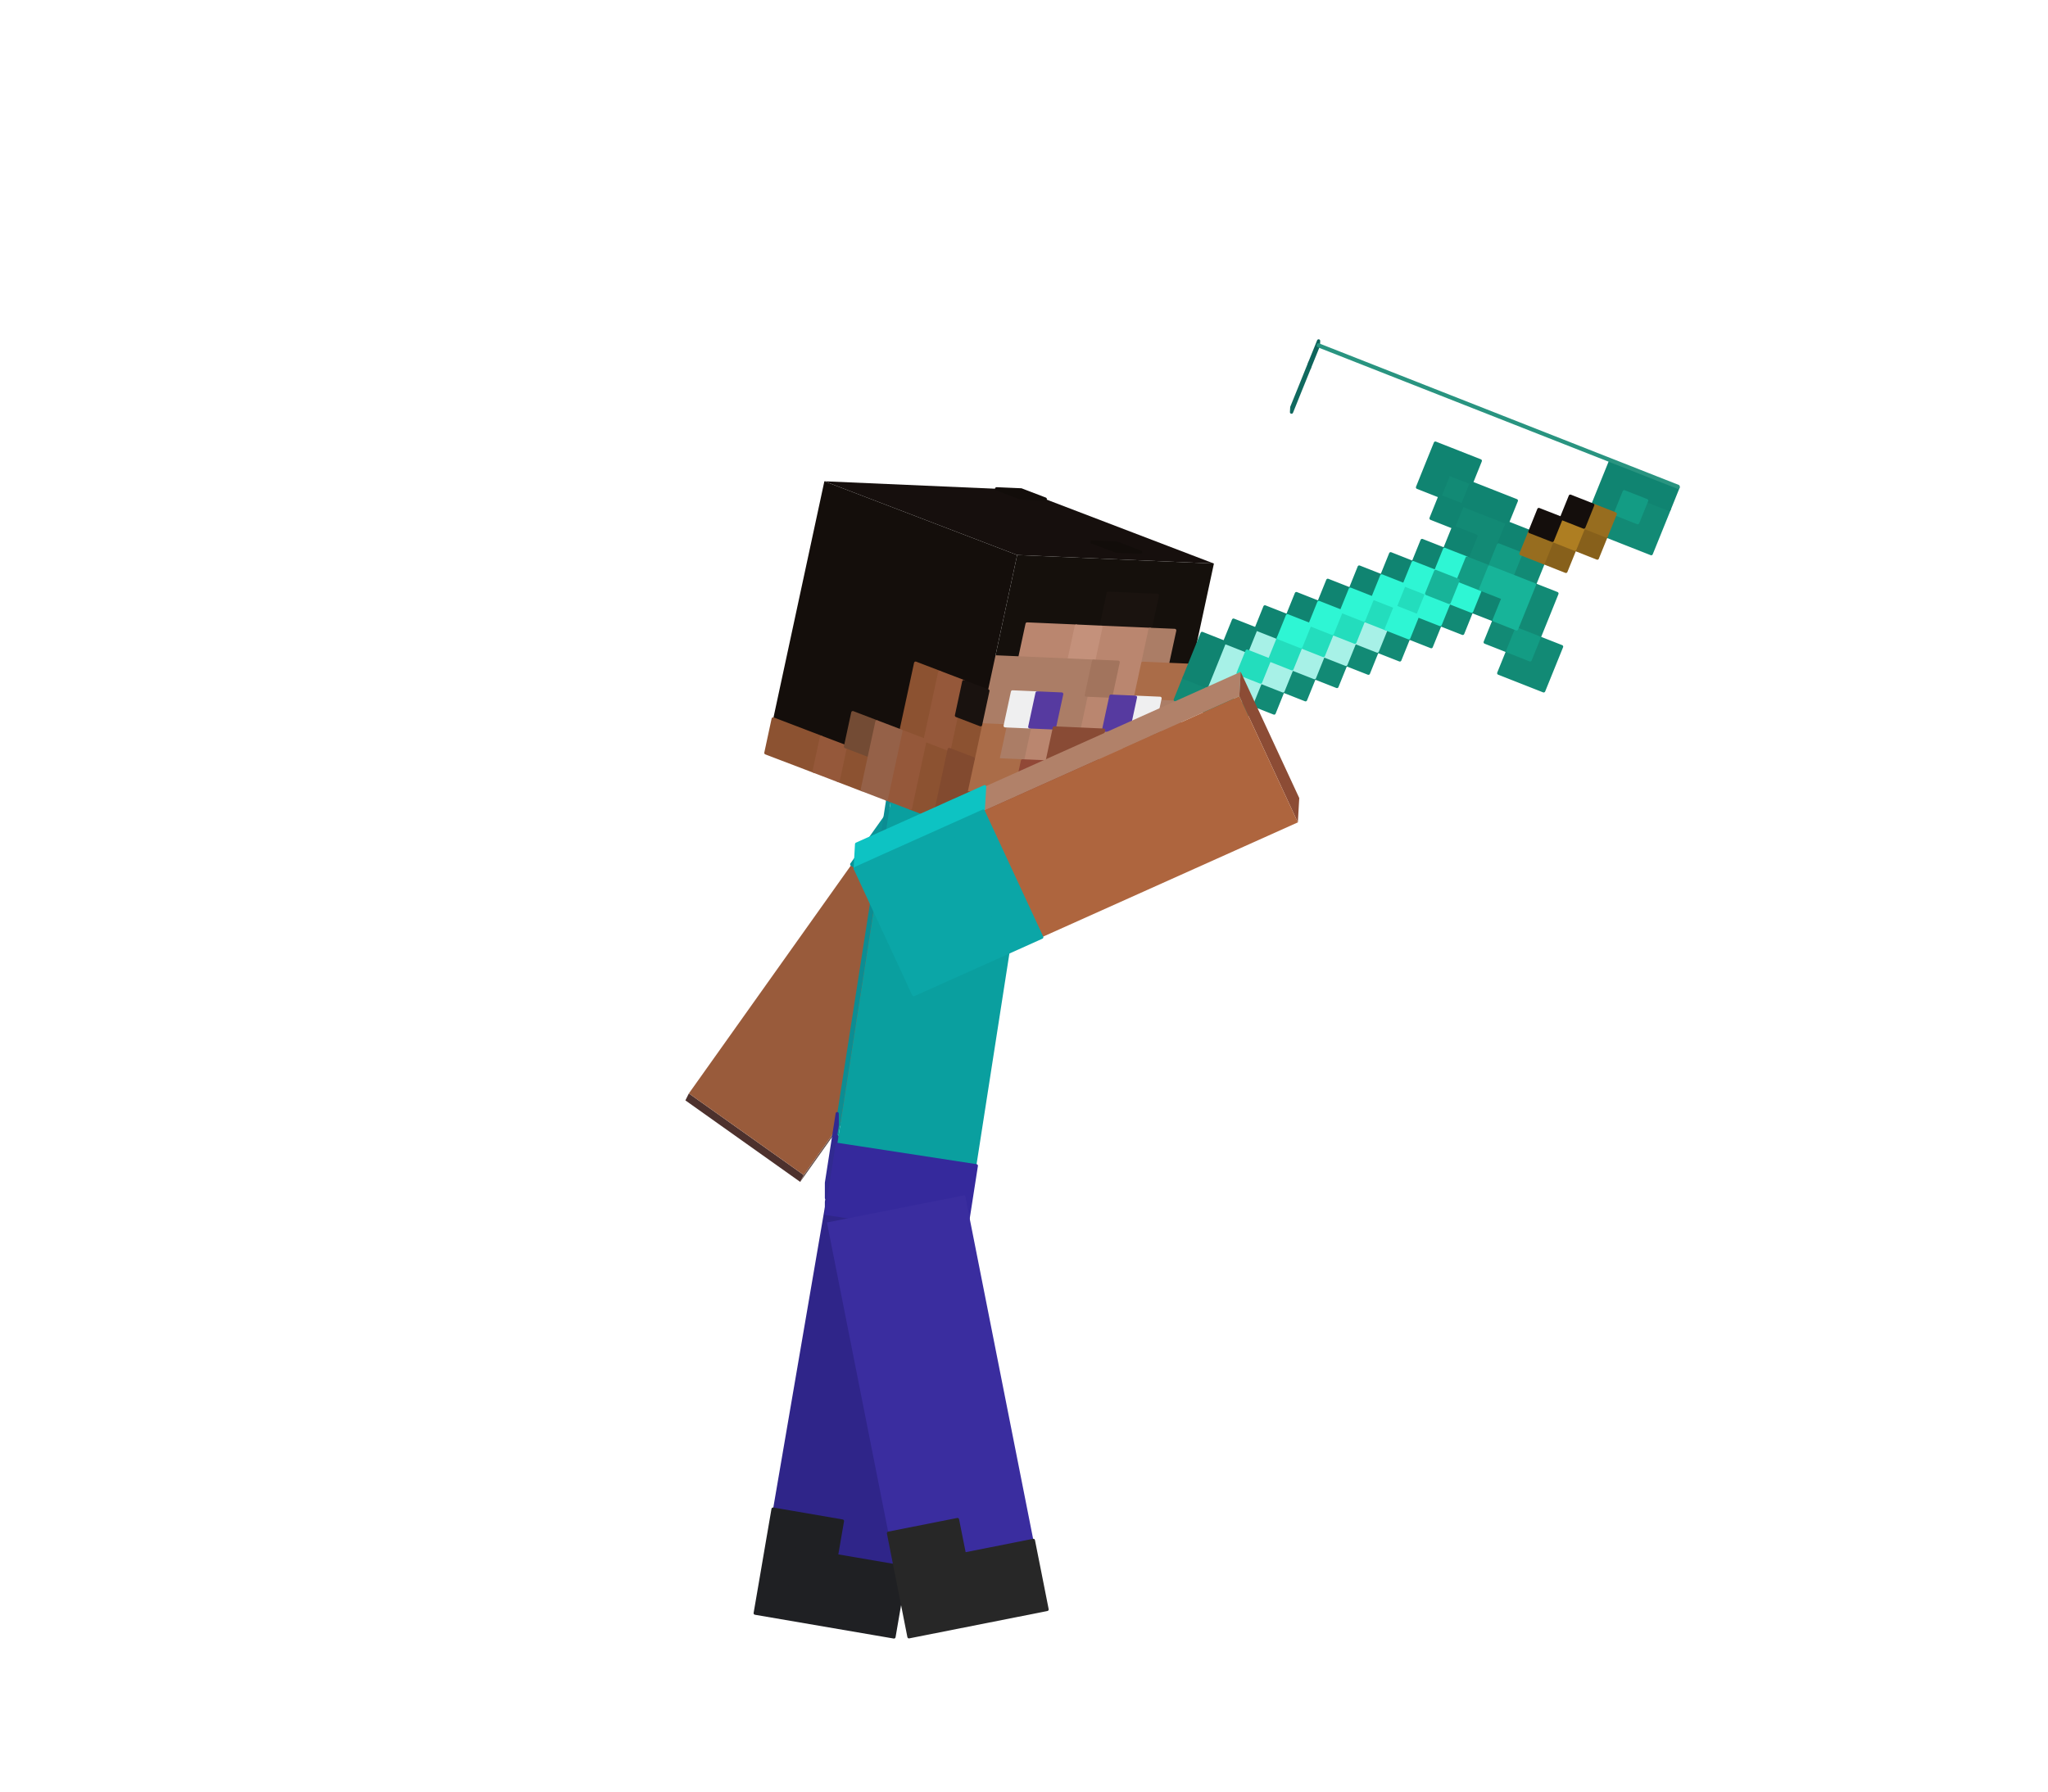
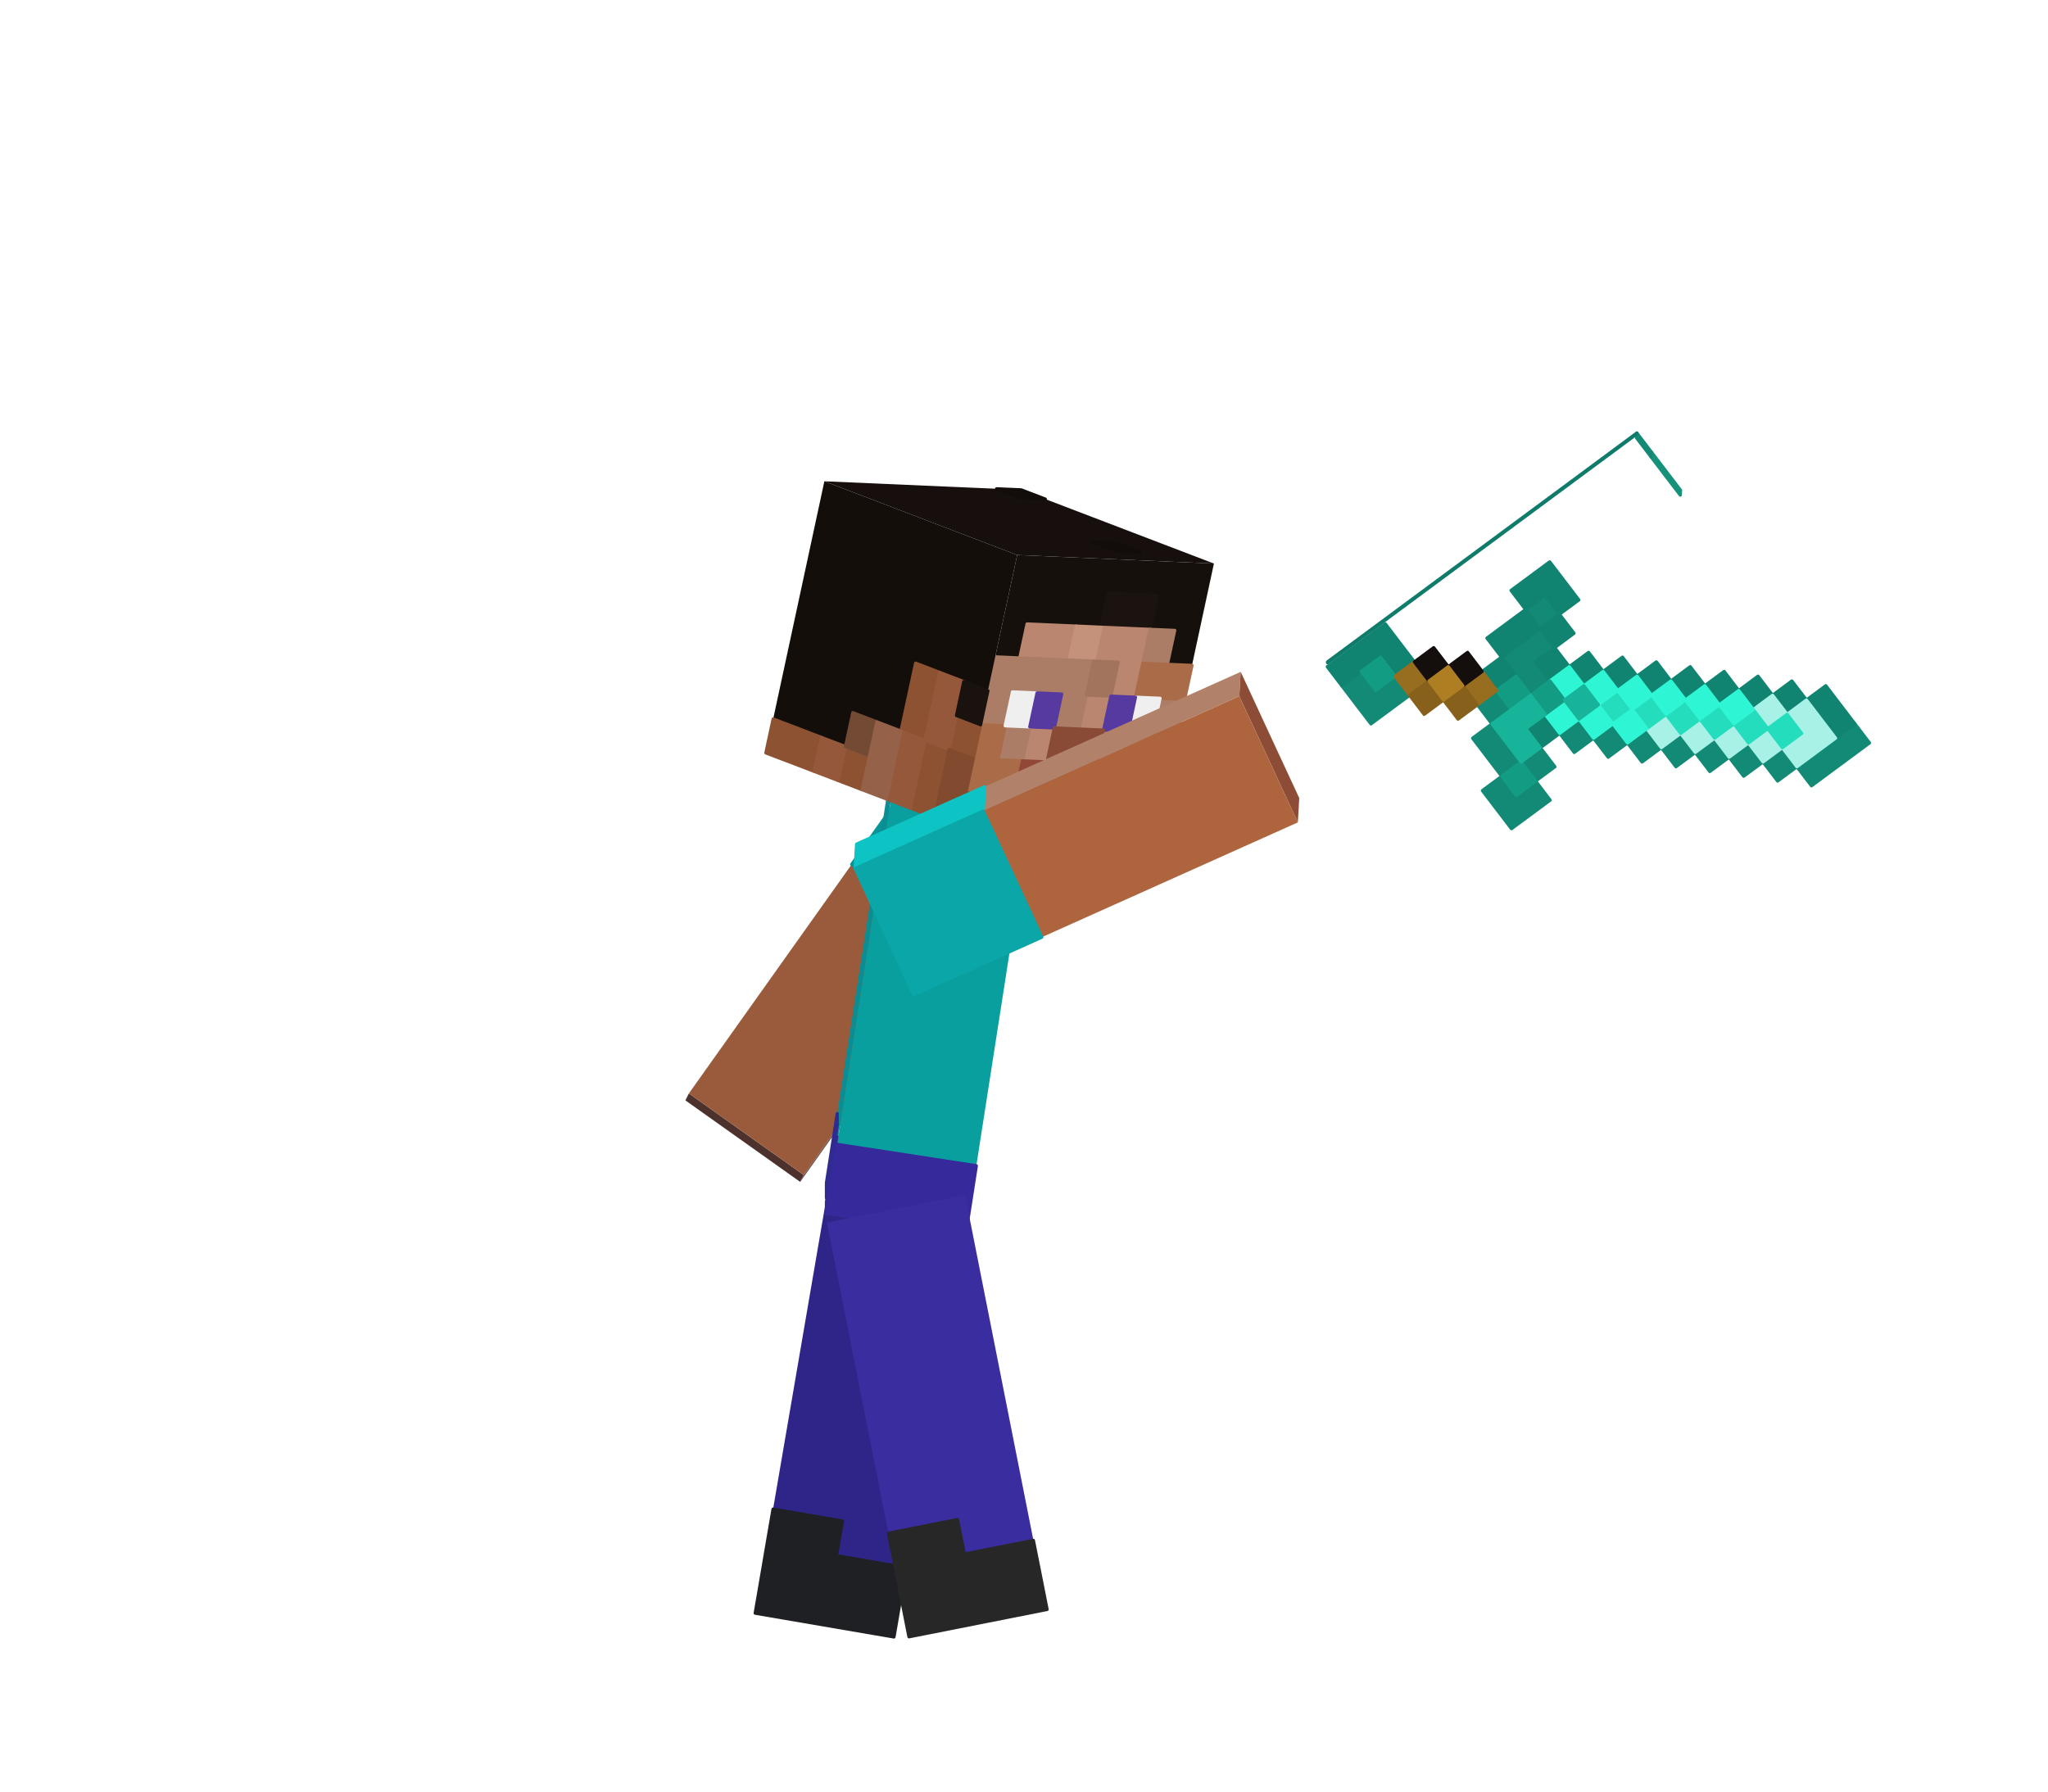
<svg xmlns="http://www.w3.org/2000/svg" viewBox="0 0 384 336" width="384" height="336" role="img" aria-labelledby="swing-4-title">
  <g id="steve">
    <g id="arm-left" aria-label="Left arm">
      <g class="face" data-face="front">
        <path fill="#69524d" d="M196.5 155.89L195.85 157.19L150.04 221.66L150.69 220.36Z" />
        <path fill="#0c7780" stroke="#0c7780" stroke-width=".6" stroke-linejoin="round" d="M196.5 155.89L195.85 157.19L192.04 162.57L192.68 161.27ZM192.68 161.27L192.04 162.57L188.22 167.94L188.86 166.64ZM188.86 166.64L188.22 167.94L184.4 173.31L185.05 172.01ZM185.05 172.01L184.4 173.31L180.58 178.68L181.23 177.38Z" />
      </g>
      <g class="face" data-face="bottom">
        <path fill="#4d312d" d="M150.69 220.36L150.04 221.66L128.51 206.37L129.16 205.07Z" />
      </g>
      <g class="face" data-face="nx">
        <path fill="#995b3b" d="M174.97 140.61L196.5 155.89L150.69 220.36L129.16 205.07Z" />
        <path fill="#0b9497" stroke="#0b9497" stroke-width=".6" stroke-linejoin="round" d="M174.97 140.61L196.5 155.89L192.68 161.27L171.16 145.98ZM171.16 145.98L192.68 161.27L188.86 166.64L167.34 151.35ZM167.34 151.35L188.86 166.64L185.05 172.01L163.52 156.73ZM163.52 156.73L185.05 172.01L181.23 177.38L159.7 162.1Z" />
      </g>
    </g>
    <g id="leg-left" aria-label="Left leg">
      <g class="face" data-face="nx">
        <path fill="#2f2589" d="M154.99 224.48L181.01 228.94L167.62 307L141.6 302.54Z" />
        <path fill="#1f2023" stroke="#1f2023" stroke-width=".6" stroke-linejoin="round" d="M144.95 283.02L157.96 285.26L156.84 291.76L143.83 289.53ZM143.83 289.53L169.85 293.99L168.74 300.5L142.72 296.03ZM142.72 296.03L168.74 300.5L167.62 307L141.6 302.54Z" />
      </g>
    </g>
    <g id="torso" aria-label="Torso">
      <g class="face" data-face="back">
        <path fill="#0c8d93" d="M167.08 144.02L167.08 149.79L154.96 227.58L154.96 221.82Z" />
        <path fill="#312a91" stroke="#312a91" stroke-width=".6" stroke-linejoin="round" d="M156.98 208.85L156.98 211.02L155.97 217.5L155.97 215.34ZM156.98 213.18L156.98 214.62L155.97 221.1L155.97 219.66ZM155.97 215.34L155.97 218.22L154.96 224.7L154.96 221.82ZM155.97 218.94L155.97 221.1L154.96 227.58L154.96 225.42Z" />
      </g>
      <g class="face" data-face="top">
        <path fill="#a5623f" d="M167.08 149.79L167.08 144.02L193.16 148.04L193.16 153.8Z" />
        <path fill="#20dfdd" stroke="#20dfdd" stroke-width=".6" stroke-linejoin="round" d="M167.08 149.79L167.08 149.07L173.6 150.07L173.6 150.79ZM167.08 144.74L167.08 144.02L173.6 145.03L173.6 145.75ZM173.6 150.79L173.6 150.07L180.12 151.07L180.12 151.79ZM173.6 145.75L173.6 145.03L180.12 146.03L180.12 146.75ZM180.12 151.79L180.12 151.07L186.64 152.08L186.64 152.8ZM180.12 146.75L180.12 146.03L186.64 147.03L186.64 147.75ZM186.64 152.8L186.64 152.08L193.16 153.08L193.16 153.8ZM186.64 147.75L186.64 147.03L193.16 148.04L193.16 148.76Z" />
      </g>
      <g class="face" data-face="nx">
        <path fill="#0a9f9f" d="M167.08 149.79L193.16 153.8L181.04 231.6L154.96 227.58Z" />
        <path fill="#35299c" stroke="#35299c" stroke-width=".6" stroke-linejoin="round" d="M156.98 214.62L183.06 218.63L182.05 225.12L155.97 221.1ZM155.97 221.1L182.05 225.12L181.04 231.6L154.96 227.58Z" />
      </g>
    </g>
    <g id="head" aria-label="Head">
      <g class="face" data-face="top">
        <path fill="#160f0d" d="M154.57 90.26L191.47 91.87L227.61 105.69L190.72 104.09Z" />
        <path fill="#120d0a" stroke="#120d0a" stroke-width=".6" stroke-linejoin="round" d="M186.86 91.67L191.47 91.87L195.99 93.6L191.38 93.4ZM204.74 101.64L209.35 101.84L213.87 103.56L209.26 103.36Z" />
      </g>
      <g class="face" data-face="front">
        <path fill="#15100c" d="M190.72 104.09L227.61 105.69L216.64 156.63L179.74 155.02Z" />
        <path fill="#1a130f" stroke="#1a130f" stroke-width=".6" stroke-linejoin="round" d="M207.79 111.26L217.02 111.66L215.64 118.03L206.42 117.63Z" />
        <path fill="#ba866f" stroke="#ba866f" stroke-width=".6" stroke-linejoin="round" d="M192.58 117.02L201.81 117.42L200.44 123.79L191.21 123.39ZM206.42 117.63L215.64 118.03L214.27 124.39L205.05 123.99ZM209.66 124.19L214.27 124.39L212.9 130.76L208.29 130.56ZM203.68 130.36L208.29 130.56L206.92 136.93L202.31 136.73ZM193.08 136.32L197.69 136.52L196.32 142.89L191.71 142.69ZM206.92 136.93L211.53 137.13L210.16 143.49L205.55 143.29Z" />
        <path fill="#c4917b" stroke="#c4917b" stroke-width=".6" stroke-linejoin="round" d="M201.81 117.42L206.42 117.63L205.05 123.99L200.44 123.79Z" />
        <path fill="#ab7d66" stroke="#ab7d66" stroke-width=".6" stroke-linejoin="round" d="M215.64 118.03L220.26 118.23L218.88 124.59L214.27 124.39ZM186.6 123.19L205.05 123.99L203.68 130.36L185.23 129.56ZM185.23 129.56L189.84 129.76L188.47 136.12L183.86 135.92ZM199.07 130.16L203.68 130.36L202.31 136.73L197.69 136.52ZM217.51 130.96L222.12 131.16L220.75 137.53L216.14 137.33ZM188.47 136.12L193.08 136.32L191.71 142.69L187.1 142.49Z" />
        <path fill="#a2745d" stroke="#a2745d" stroke-width=".6" stroke-linejoin="round" d="M205.05 123.99L209.66 124.19L208.29 130.56L203.68 130.36Z" />
        <path fill="#aa6c48" stroke="#aa6c48" stroke-width=".6" stroke-linejoin="round" d="M214.27 124.39L223.5 124.79L222.12 131.16L212.9 130.76ZM183.86 135.92L188.47 136.12L187.1 142.49L182.49 142.29ZM211.53 137.13L216.14 137.33L214.77 143.69L210.16 143.49ZM182.49 142.29L191.71 142.69L190.34 149.06L181.11 148.66Z" />
        <path fill="#efeff0" stroke="#efeff0" stroke-width=".6" stroke-linejoin="round" d="M189.84 129.76L194.45 129.96L193.08 136.32L188.47 136.12ZM212.9 130.76L217.51 130.96L216.14 137.33L211.53 137.13Z" />
        <path fill="#563aa0" stroke="#563aa0" stroke-width=".6" stroke-linejoin="round" d="M194.45 129.96L199.07 130.16L197.69 136.52L193.08 136.32ZM208.29 130.56L212.9 130.76L211.53 137.13L206.92 136.93Z" />
        <path fill="#894b35" stroke="#894b35" stroke-width=".6" stroke-linejoin="round" d="M197.69 136.52L206.92 136.93L205.55 143.29L196.32 142.89ZM181.11 148.66L190.34 149.06L188.97 155.42L179.74 155.02Z" />
        <path fill="#995b39" stroke="#995b39" stroke-width=".6" stroke-linejoin="round" d="M216.14 137.33L220.75 137.53L219.38 143.89L214.77 143.69ZM214.77 143.69L219.38 143.89L218.01 150.26L213.4 150.06ZM190.34 149.06L218.01 150.26L216.64 156.63L188.97 155.42Z" />
        <path fill="#914837" stroke="#914837" stroke-width=".6" stroke-linejoin="round" d="M191.71 142.69L210.16 143.49L208.79 149.86L190.34 149.06Z" />
        <path fill="#a4643b" stroke="#a4643b" stroke-width=".6" stroke-linejoin="round" d="M210.16 143.49L214.77 143.69L213.4 150.06L208.79 149.86Z" />
      </g>
      <g class="face" data-face="nx">
        <path fill="#140e0b" d="M154.57 90.26L190.72 104.09L179.74 155.02L143.6 141.2Z" />
        <path fill="#8c5231" stroke="#8c5231" stroke-width=".6" stroke-linejoin="round" d="M171.68 124.37L176.19 126.1L174.82 132.47L170.31 130.74ZM170.31 130.74L174.82 132.47L173.45 138.83L168.93 137.1ZM179.34 134.19L183.86 135.92L182.49 142.29L177.97 140.56ZM173.45 138.83L177.97 140.56L176.6 146.93L172.08 145.2ZM144.97 134.83L154.01 138.29L152.64 144.65L143.6 141.2ZM158.53 140.01L163.04 141.74L161.67 148.11L157.16 146.38ZM172.08 145.2L176.6 146.93L175.23 153.29L170.71 151.57Z" />
        <path fill="#95583a" stroke="#95583a" stroke-width=".6" stroke-linejoin="round" d="M176.19 126.1L180.71 127.83L179.34 134.19L174.82 132.47ZM174.82 132.47L179.34 134.19L177.97 140.56L173.45 138.83ZM168.93 137.1L173.45 138.83L172.08 145.2L167.56 143.47ZM154.01 138.29L158.53 140.01L157.16 146.38L152.64 144.65ZM167.56 143.47L172.08 145.2L170.71 151.57L166.19 149.84Z" />
        <path fill="#19120f" stroke="#19120f" stroke-width=".6" stroke-linejoin="round" d="M180.71 127.83L185.23 129.56L183.86 135.92L179.34 134.19Z" />
        <path fill="#734b34" stroke="#734b34" stroke-width=".6" stroke-linejoin="round" d="M159.9 133.65L164.42 135.38L163.04 141.74L158.53 140.01Z" />
        <path fill="#956148" stroke="#956148" stroke-width=".6" stroke-linejoin="round" d="M164.42 135.38L168.93 137.1L167.56 143.47L163.04 141.74ZM163.04 141.74L167.56 143.47L166.19 149.84L161.67 148.11Z" />
        <path fill="#824a2f" stroke="#824a2f" stroke-width=".6" stroke-linejoin="round" d="M177.97 140.56L182.49 142.29L181.11 148.66L176.6 146.93ZM176.6 146.93L181.11 148.66L179.74 155.02L175.23 153.29Z" />
      </g>
    </g>
    <g id="leg-right" aria-label="Right leg">
      <g class="face" data-face="nx">
        <path fill="#3a2d9f" d="M155.05 229.27L180.95 224.15L196.33 301.84L170.43 306.97Z" />
        <path fill="#272727" stroke="#272727" stroke-width=".6" stroke-linejoin="round" d="M166.59 287.54L179.53 284.98L180.82 291.45L167.87 294.02ZM167.87 294.02L193.76 288.89L195.05 295.37L169.15 300.49ZM169.15 300.49L195.05 295.37L196.33 301.84L170.43 306.97Z" />
      </g>
    </g>
    <g id="held-sword" aria-label="Diamond sword">
-       <g class="face" data-face="front">
-         <path fill="#10695f" stroke="#10695f" stroke-width=".6" stroke-linejoin="round" d="M242.16 77.3L242.21 76.38L243.89 72.23L243.83 73.15ZM243.83 73.15L243.89 72.23L245.56 68.08L245.51 69Z" />
-         <path fill="#0e645c" stroke="#0e645c" stroke-width=".6" stroke-linejoin="round" d="M245.51 69L245.56 68.08L247.24 63.93L247.19 64.85Z" />
+       <g class="face" data-face="nx">
+         <path fill="#128a75" stroke="#128a75" stroke-width=".6" stroke-linejoin="round" d="M350.53 139.33L339.65 147.37L336.92 143.8L347.8 135.75ZM336.92 143.8L333.3 146.48L330.57 142.9L334.19 140.22ZM330.57 142.9L326.94 145.58L324.21 142.01L327.84 139.33ZM324.21 142.01L320.59 144.69L317.86 141.12L321.49 138.43ZM317.86 141.12L314.24 143.8L311.51 140.22L315.13 137.54ZM311.51 140.22L307.88 142.91L305.15 139.33L308.78 136.65ZM305.15 139.33L301.53 142.01L298.8 138.44L302.42 135.76ZM290.65 150.06L283.4 155.42L280.68 151.85L287.93 146.48ZM298.8 138.44L295.17 141.12L292.45 137.54L296.07 134.86ZM291.55 143.8L287.93 146.48L285.2 142.91L288.82 140.23ZM284.3 149.17L280.68 151.85L277.95 148.27L281.57 145.59ZM285.2 142.91L281.57 145.59L278.84 142.02L282.47 139.33ZM282.47 139.33L278.84 142.02L276.11 138.44L279.74 135.76ZM290.61 127.71L286.99 130.39L284.26 126.82L287.88 124.14ZM283.36 133.08L279.74 135.76L277.01 132.18L280.63 129.5ZM291.51 121.46L284.26 126.82L281.53 123.24L288.78 117.88ZM292.4 115.2L288.78 117.88L286.05 114.31L289.67 111.62ZM264.3 130.4L257.05 135.76L254.32 132.19L261.57 126.82ZM257.95 129.5L254.32 132.19L251.59 128.61L255.22 125.93Z" />
+         <path fill="#108471" stroke="#108471" stroke-width=".6" stroke-linejoin="round" d="M347.8 135.75L344.17 138.43L341.44 134.86L345.07 132.18ZM345.07 132.18L341.44 134.86L338.71 131.28L342.34 128.6ZM338.71 131.28L335.09 133.96L332.36 130.39L335.98 127.71ZM332.36 130.39L328.74 133.07L326.01 129.5L329.63 126.81ZM326.01 129.5L322.38 132.18L319.65 128.6L323.28 125.92ZM319.65 128.6L316.03 131.28L313.3 127.71L316.92 125.03ZM313.3 127.71L309.67 130.39L306.94 126.82L310.57 124.13ZM306.94 126.82L303.32 129.5L300.59 125.92L304.22 123.24ZM292.45 137.54L288.82 140.23L286.09 136.65L289.72 133.97ZM300.59 125.92L296.97 128.61L294.24 125.03L297.86 122.35ZM294.24 125.03L290.61 127.71L287.88 124.14L291.51 121.46ZM295.13 118.77L291.51 121.46L288.78 117.88L292.4 115.2ZM284.26 126.82L280.63 129.5L277.9 125.93L281.53 123.24ZM296.03 112.52L292.4 115.2L289.67 111.62L293.3 108.94ZM288.78 117.88L281.53 123.24L278.8 119.67L286.05 114.31ZM293.3 108.94L286.05 114.31L283.32 110.73L290.57 105.37ZM265.2 124.14L261.57 126.82L258.84 123.25L262.47 120.57ZM262.47 120.57L251.59 128.61L248.86 125.04L259.74 116.99Z" />
+         <path fill="#a7f1e7" stroke="#a7f1e7" stroke-width=".6" stroke-linejoin="round" d="M344.17 138.43L336.92 143.8L334.19 140.22L341.44 134.86ZM341.44 134.86L337.82 137.54L335.09 133.96L338.71 131.28ZM334.19 140.22L330.57 142.9L327.84 139.33L331.46 136.65ZM335.09 133.96L331.46 136.65L328.74 133.07L332.36 130.39ZM327.84 139.33L324.21 142.01L321.49 138.43L325.11 135.75ZM321.49 138.43L317.86 141.12L315.13 137.54L318.76 134.86ZM315.13 137.54L311.51 140.22L308.78 136.65L312.4 133.97Z" />
+         <path fill="#23ddbd" stroke="#23ddbd" stroke-width=".6" stroke-linejoin="round" d="M337.82 137.54L334.19 140.22L331.46 136.65L335.09 133.96ZM331.46 136.65L327.84 139.33L325.11 135.75L328.74 133.07ZM325.11 135.75L321.49 138.43L318.76 134.86L322.38 132.18ZM318.76 134.86L315.13 137.54L312.4 133.97L316.03 131.28ZM312.4 133.97L308.78 136.65L306.05 133.07L309.67 130.39ZM306.05 133.07L302.42 135.76L299.69 132.18L303.32 129.5Z" />
+         <path fill="#2ef6d4" stroke="#2ef6d4" stroke-width=".6" stroke-linejoin="round" d="M328.74 133.07L325.11 135.75L322.38 132.18L326.01 129.5ZM322.38 132.18L318.76 134.86L316.03 131.28L319.65 128.6ZM316.03 131.28L312.4 133.97L309.67 130.39L313.3 127.71ZM308.78 136.65L305.15 139.33L302.42 135.76L306.05 133.07ZM309.67 130.39L306.05 133.07L303.32 129.5L306.94 126.82ZM302.42 135.76L298.8 138.44L296.07 134.86L299.69 132.18ZM303.32 129.5L299.69 132.18L296.97 128.61L300.59 125.92ZM296.07 134.86L292.45 137.54L289.72 133.97L293.34 131.29ZM296.97 128.61L293.34 131.29L290.61 127.71L294.24 125.03Z" />
+         <path fill="#139c84" stroke="#139c84" stroke-width=".6" stroke-linejoin="round" d="M287.93 146.48L284.3 149.17L281.57 145.59L285.2 142.91ZM293.34 131.29L289.72 133.97L286.99 130.39L290.61 127.71ZM286.99 130.39L283.36 133.08L280.63 129.5L284.26 126.82ZM261.57 126.82L257.95 129.5L255.22 125.93L258.84 123.25Z" />
+         <path fill="#17b499" stroke="#17b499" stroke-width=".6" stroke-linejoin="round" d="M299.69 132.18L296.07 134.86L293.34 131.29L296.97 128.61ZM288.82 140.23L285.2 142.91L282.47 139.33L286.09 136.65ZM289.72 133.97L282.47 139.33L279.74 135.76L286.99 130.39Z" />
+         <path fill="#976d1f" stroke="#976d1f" stroke-width=".6" stroke-linejoin="round" d="M280.63 129.5L277.01 132.18L274.28 128.61L277.9 125.93ZM267.93 127.72L264.3 130.4L261.57 126.82L265.2 124.14Z" />
+         <path fill="#87601b" stroke="#87601b" stroke-width=".6" stroke-linejoin="round" d="M277.01 132.18L273.38 134.87L270.65 131.29L274.28 128.61ZM270.65 131.29L267.03 133.97L264.3 130.4L267.93 127.72Z" />
+         <path fill="#140e0c" stroke="#140e0c" stroke-width=".6" stroke-linejoin="round" d="M277.9 125.93L274.28 128.61L271.55 125.03L275.17 122.35ZM271.55 125.03L267.93 127.72L265.2 124.14L268.82 121.46Z" />
+         <path fill="#ae7e22" stroke="#ae7e22" stroke-width=".6" stroke-linejoin="round" d="M274.28 128.61L270.65 131.29L267.93 127.72L271.55 125.03Z" />
      </g>
-       <g class="face" data-face="nx">
-         <path fill="#128a75" stroke="#128a75" stroke-width=".6" stroke-linejoin="round" d="M233 136.22L220.36 131.24L222.03 127.09L234.68 132.07ZM238.9 133.73L234.68 132.07L236.36 127.92L240.57 129.58ZM244.79 131.24L240.57 129.58L242.25 125.43L246.47 127.09ZM250.68 128.75L246.47 127.09L248.14 122.94L252.36 124.6ZM256.58 126.26L252.36 124.6L254.04 120.45L258.25 122.11ZM262.47 123.77L258.25 122.11L259.93 117.96L264.15 119.62ZM289.44 129.57L281.01 126.25L282.69 122.1L291.12 125.42ZM268.36 121.28L264.15 119.62L265.82 115.47L270.04 117.13ZM291.12 125.42L286.9 123.76L288.58 119.61L292.8 121.27ZM282.69 122.1L278.47 120.44L280.15 116.29L284.36 117.95ZM274.26 118.79L270.04 117.13L271.72 112.98L275.93 114.64ZM288.58 119.61L284.36 117.95L286.04 113.8L290.26 115.46ZM290.26 115.46L286.04 113.8L287.72 109.65L291.93 111.31ZM287.72 109.65L283.5 107.99L285.18 103.85L289.4 105.5ZM279.29 106.34L275.07 104.68L276.75 100.53L280.96 102.19ZM280.96 102.19L272.53 98.87L274.21 94.72L282.64 98.04ZM274.21 94.72L269.99 93.06L271.67 88.91L275.89 90.57ZM309.61 103.84L301.18 100.52L302.86 96.37L311.29 99.69ZM311.29 99.69L307.07 98.03L308.75 93.88L312.97 95.54Z" />
-         <path fill="#a7f1e7" stroke="#a7f1e7" stroke-width=".6" stroke-linejoin="round" d="M234.68 132.07L226.25 128.75L227.93 124.6L236.36 127.92ZM240.57 129.58L236.36 127.92L238.04 123.77L242.25 125.43ZM232.14 126.26L227.93 124.6L229.6 120.45L233.82 122.11ZM246.47 127.09L242.25 125.43L243.93 121.28L248.14 122.94ZM238.04 123.77L233.82 122.11L235.5 117.96L239.71 119.62ZM252.36 124.6L248.14 122.94L249.82 118.79L254.04 120.45ZM258.25 122.11L254.04 120.45L255.71 116.3L259.93 117.96Z" />
-         <path fill="#108471" stroke="#108471" stroke-width=".6" stroke-linejoin="round" d="M226.25 128.75L222.03 127.09L223.71 122.94L227.93 124.6ZM227.93 124.6L223.71 122.94L225.39 118.79L229.6 120.45ZM233.82 122.11L229.6 120.45L231.28 116.3L235.5 117.96ZM239.71 119.62L235.5 117.96L237.17 113.81L241.39 115.47ZM245.61 117.13L241.39 115.47L243.07 111.32L247.28 112.98ZM251.5 114.64L247.28 112.98L248.96 108.83L253.18 110.49ZM257.39 112.15L253.18 110.49L254.85 106.34L259.07 108ZM280.15 116.29L275.93 114.64L277.61 110.49L281.83 112.14ZM263.28 109.66L259.07 108L260.75 103.85L264.96 105.51ZM269.18 107.17L264.96 105.51L266.64 101.36L270.85 103.02ZM275.07 104.68L270.85 103.02L272.53 98.87L276.75 100.53ZM285.18 103.85L280.96 102.19L282.64 98.04L286.86 99.7ZM272.53 98.87L268.32 97.21L269.99 93.06L274.21 94.72ZM282.64 98.04L274.21 94.72L275.89 90.57L284.32 93.89ZM269.99 93.06L265.78 91.4L267.45 87.25L271.67 88.91ZM275.89 90.57L267.45 87.25L269.13 83.1L277.56 86.42ZM302.86 96.37L298.64 94.71L300.32 90.56L304.54 92.22ZM312.97 95.54L300.32 90.56L302 86.41L314.64 91.39Z" />
-         <path fill="#23ddbd" stroke="#23ddbd" stroke-width=".6" stroke-linejoin="round" d="M236.36 127.92L232.14 126.26L233.82 122.11L238.04 123.77ZM242.25 125.43L238.04 123.77L239.71 119.62L243.93 121.28ZM248.14 122.94L243.93 121.28L245.61 117.13L249.82 118.79ZM254.04 120.45L249.82 118.79L251.5 114.64L255.71 116.3ZM259.93 117.96L255.71 116.3L257.39 112.15L261.61 113.81ZM265.82 115.47L261.61 113.81L263.28 109.66L267.5 111.32Z" />
-         <path fill="#2ef6d4" stroke="#2ef6d4" stroke-width=".6" stroke-linejoin="round" d="M243.93 121.28L239.71 119.62L241.39 115.47L245.61 117.13ZM249.82 118.79L245.61 117.13L247.28 112.98L251.5 114.64ZM264.15 119.62L259.93 117.96L261.61 113.81L265.82 115.47ZM255.71 116.3L251.5 114.64L253.18 110.49L257.39 112.15ZM270.04 117.13L265.82 115.47L267.5 111.32L271.72 112.98ZM261.61 113.81L257.39 112.15L259.07 108L263.28 109.66ZM275.93 114.64L271.72 112.98L273.39 108.83L277.61 110.49ZM267.5 111.32L263.28 109.66L264.96 105.51L269.18 107.17ZM273.39 108.83L269.18 107.17L270.85 103.02L275.07 104.68Z" />
-         <path fill="#139c84" stroke="#139c84" stroke-width=".6" stroke-linejoin="round" d="M286.9 123.76L282.69 122.1L284.36 117.95L288.58 119.61ZM277.61 110.49L273.39 108.83L275.07 104.68L279.29 106.34ZM283.5 107.99L279.29 106.34L280.96 102.19L285.18 103.85ZM307.07 98.03L302.86 96.37L304.54 92.22L308.75 93.88Z" />
-         <path fill="#17b499" stroke="#17b499" stroke-width=".6" stroke-linejoin="round" d="M284.36 117.95L280.15 116.29L281.83 112.14L286.04 113.8ZM271.72 112.98L267.5 111.32L269.18 107.17L273.39 108.83ZM286.04 113.8L277.61 110.49L279.29 106.34L287.72 109.65Z" />
-         <path fill="#87601b" stroke="#87601b" stroke-width=".6" stroke-linejoin="round" d="M293.61 107.16L289.4 105.5L291.07 101.35L295.29 103.01ZM299.5 104.67L295.29 103.01L296.97 98.86L301.18 100.52Z" />
-         <path fill="#976d1f" stroke="#976d1f" stroke-width=".6" stroke-linejoin="round" d="M289.4 105.5L285.18 103.85L286.86 99.7L291.07 101.35ZM301.18 100.52L296.97 98.86L298.64 94.71L302.86 96.37Z" />
-         <path fill="#ae7e22" stroke="#ae7e22" stroke-width=".6" stroke-linejoin="round" d="M295.29 103.01L291.07 101.35L292.75 97.2L296.97 98.86Z" />
-         <path fill="#140e0c" stroke="#140e0c" stroke-width=".6" stroke-linejoin="round" d="M291.07 101.35L286.86 99.7L288.53 95.55L292.75 97.2ZM296.97 98.86L292.75 97.2L294.43 93.05L298.64 94.71Z" />
+       <g class="face" data-face="back">
+         <path fill="#16917a" stroke="#16917a" stroke-width=".6" stroke-linejoin="round" d="M315.1 91.94L315.05 92.85L312.32 89.28L312.37 88.36ZM312.37 88.36L312.32 89.28L309.59 85.7L309.64 84.79Z" />
+         <path fill="#148a76" stroke="#148a76" stroke-width=".6" stroke-linejoin="round" d="M309.64 84.79L309.59 85.7L306.86 82.13L306.91 81.21Z" />
      </g>
      <g class="face" data-face="bottom">
-         <path fill="#299480" stroke="#299480" stroke-width=".6" stroke-linejoin="round" d="M247.19 64.85L247.2 64.67L314.65 91.22L314.64 91.39Z" />
+         <path fill="#0f7b6b" stroke="#0f7b6b" stroke-width=".6" stroke-linejoin="round" d="M248.91 124.29L248.92 124.12L306.91 81.21L306.9 81.38Z" />
      </g>
    </g>
    <g id="arm-right" aria-label="Right arm">
      <g class="face" data-face="front">
        <path fill="#b18169" d="M160.35 162.88L160.61 158.31L232.63 126L232.37 130.57Z" />
        <path fill="#0dc3c3" stroke="#0dc3c3" stroke-width=".6" stroke-linejoin="round" d="M160.35 162.88L160.61 158.31L166.61 155.62L166.35 160.18ZM166.35 160.18L166.61 155.62L172.61 152.93L172.35 157.49ZM172.35 157.49L172.61 152.93L178.61 150.23L178.35 154.8ZM178.35 154.8L178.61 150.23L184.62 147.54L184.35 152.11Z" />
      </g>
      <g class="face" data-face="bottom">
        <path fill="#8c4c35" d="M232.37 130.57L232.63 126L243.61 149.67L243.35 154.23Z" />
      </g>
      <g class="face" data-face="nx">
        <path fill="#ae653e" d="M171.32 186.54L160.35 162.88L232.37 130.57L243.35 154.23Z" />
        <path fill="#0ba6a7" stroke="#0ba6a7" stroke-width=".6" stroke-linejoin="round" d="M171.32 186.54L160.35 162.88L166.35 160.18L177.32 183.85ZM177.32 183.85L166.35 160.18L172.35 157.49L183.33 181.16ZM183.33 181.16L172.35 157.49L178.35 154.8L189.33 178.47ZM189.33 178.47L178.35 154.8L184.35 152.11L195.33 175.77Z" />
      </g>
    </g>
  </g>
</svg>
